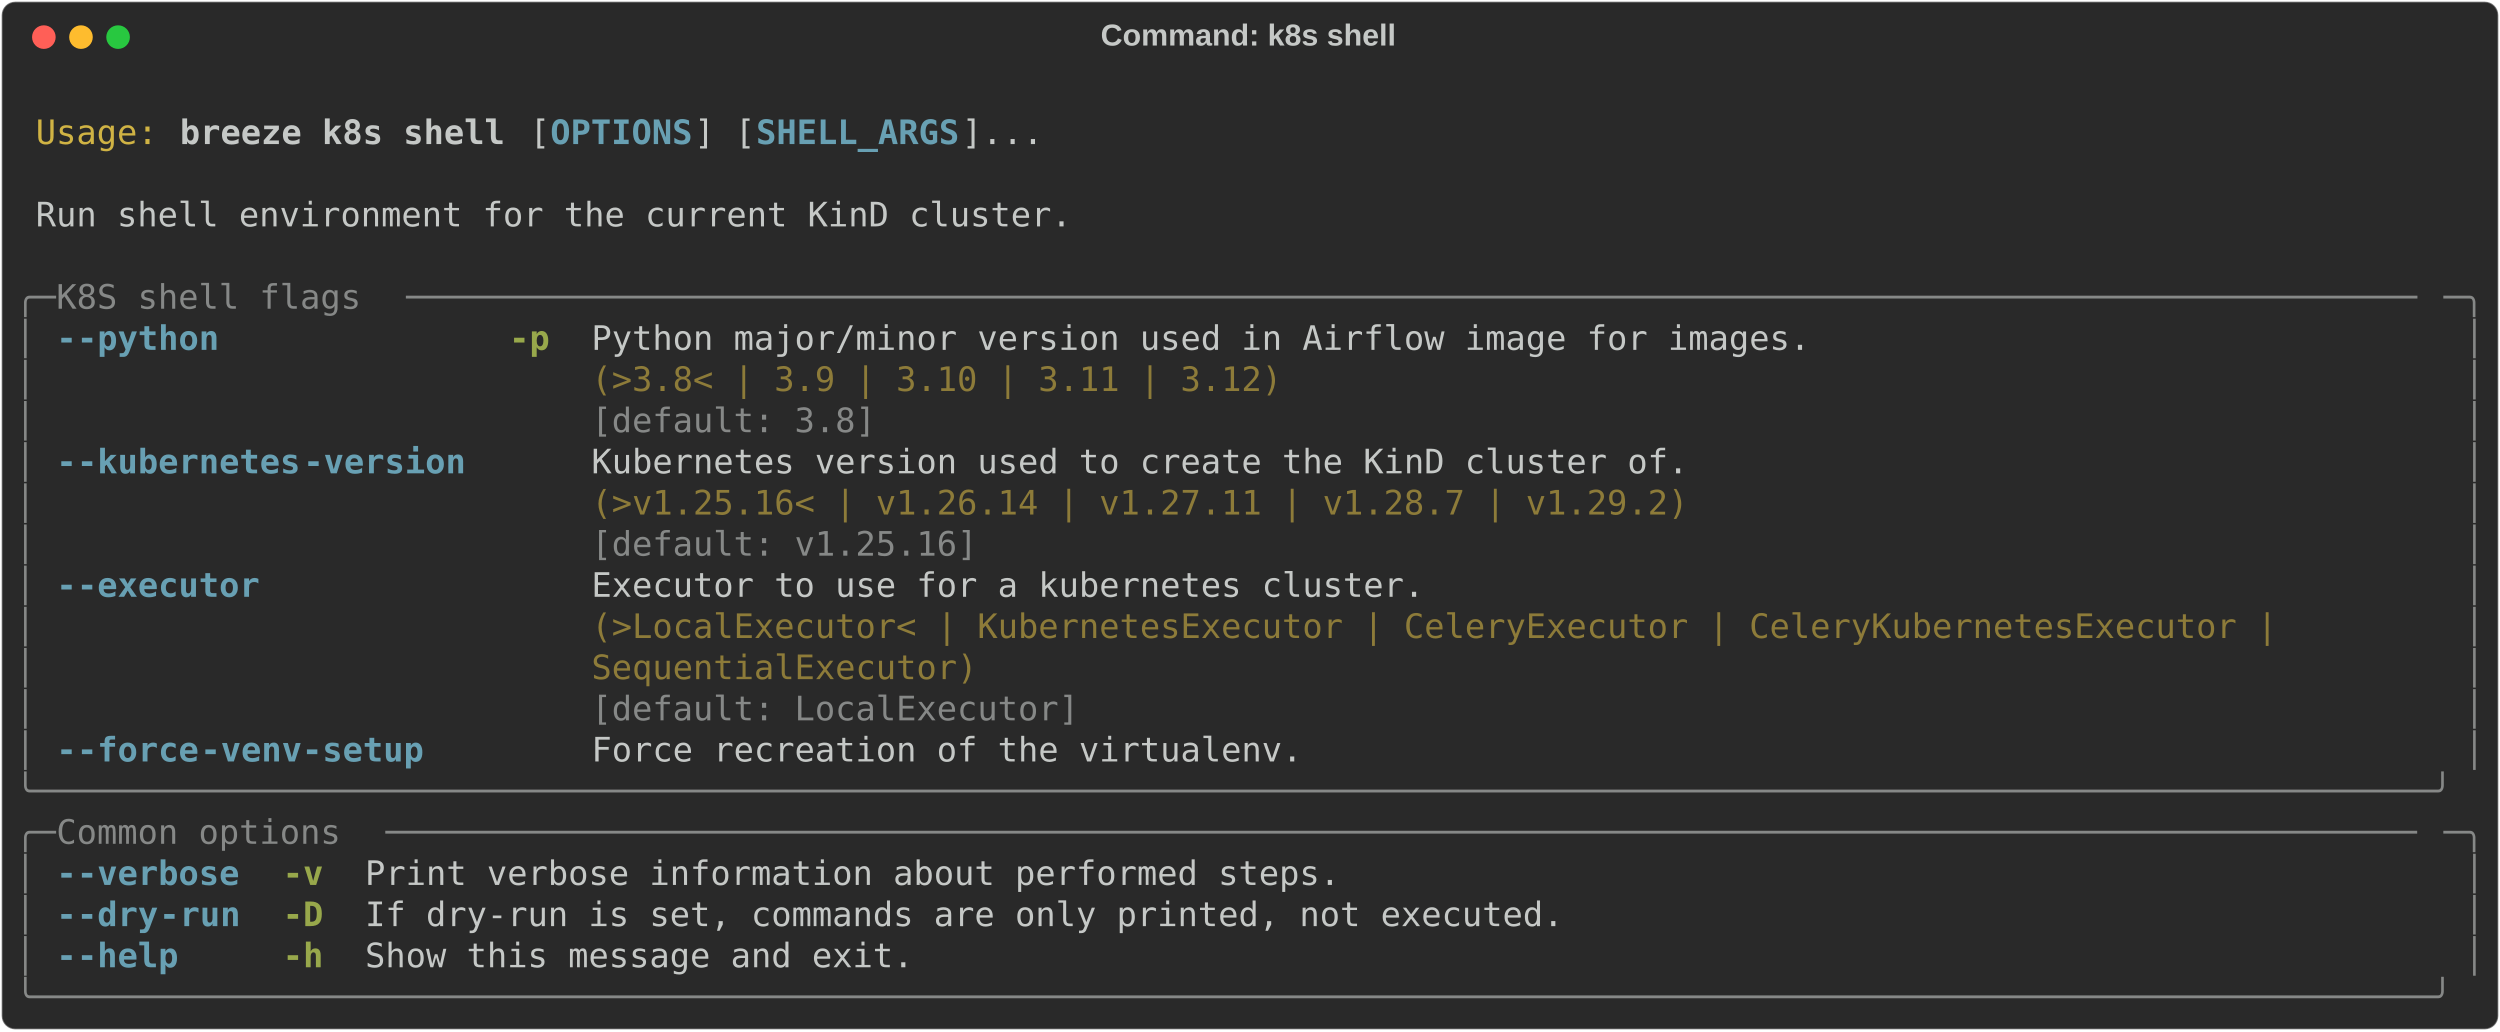
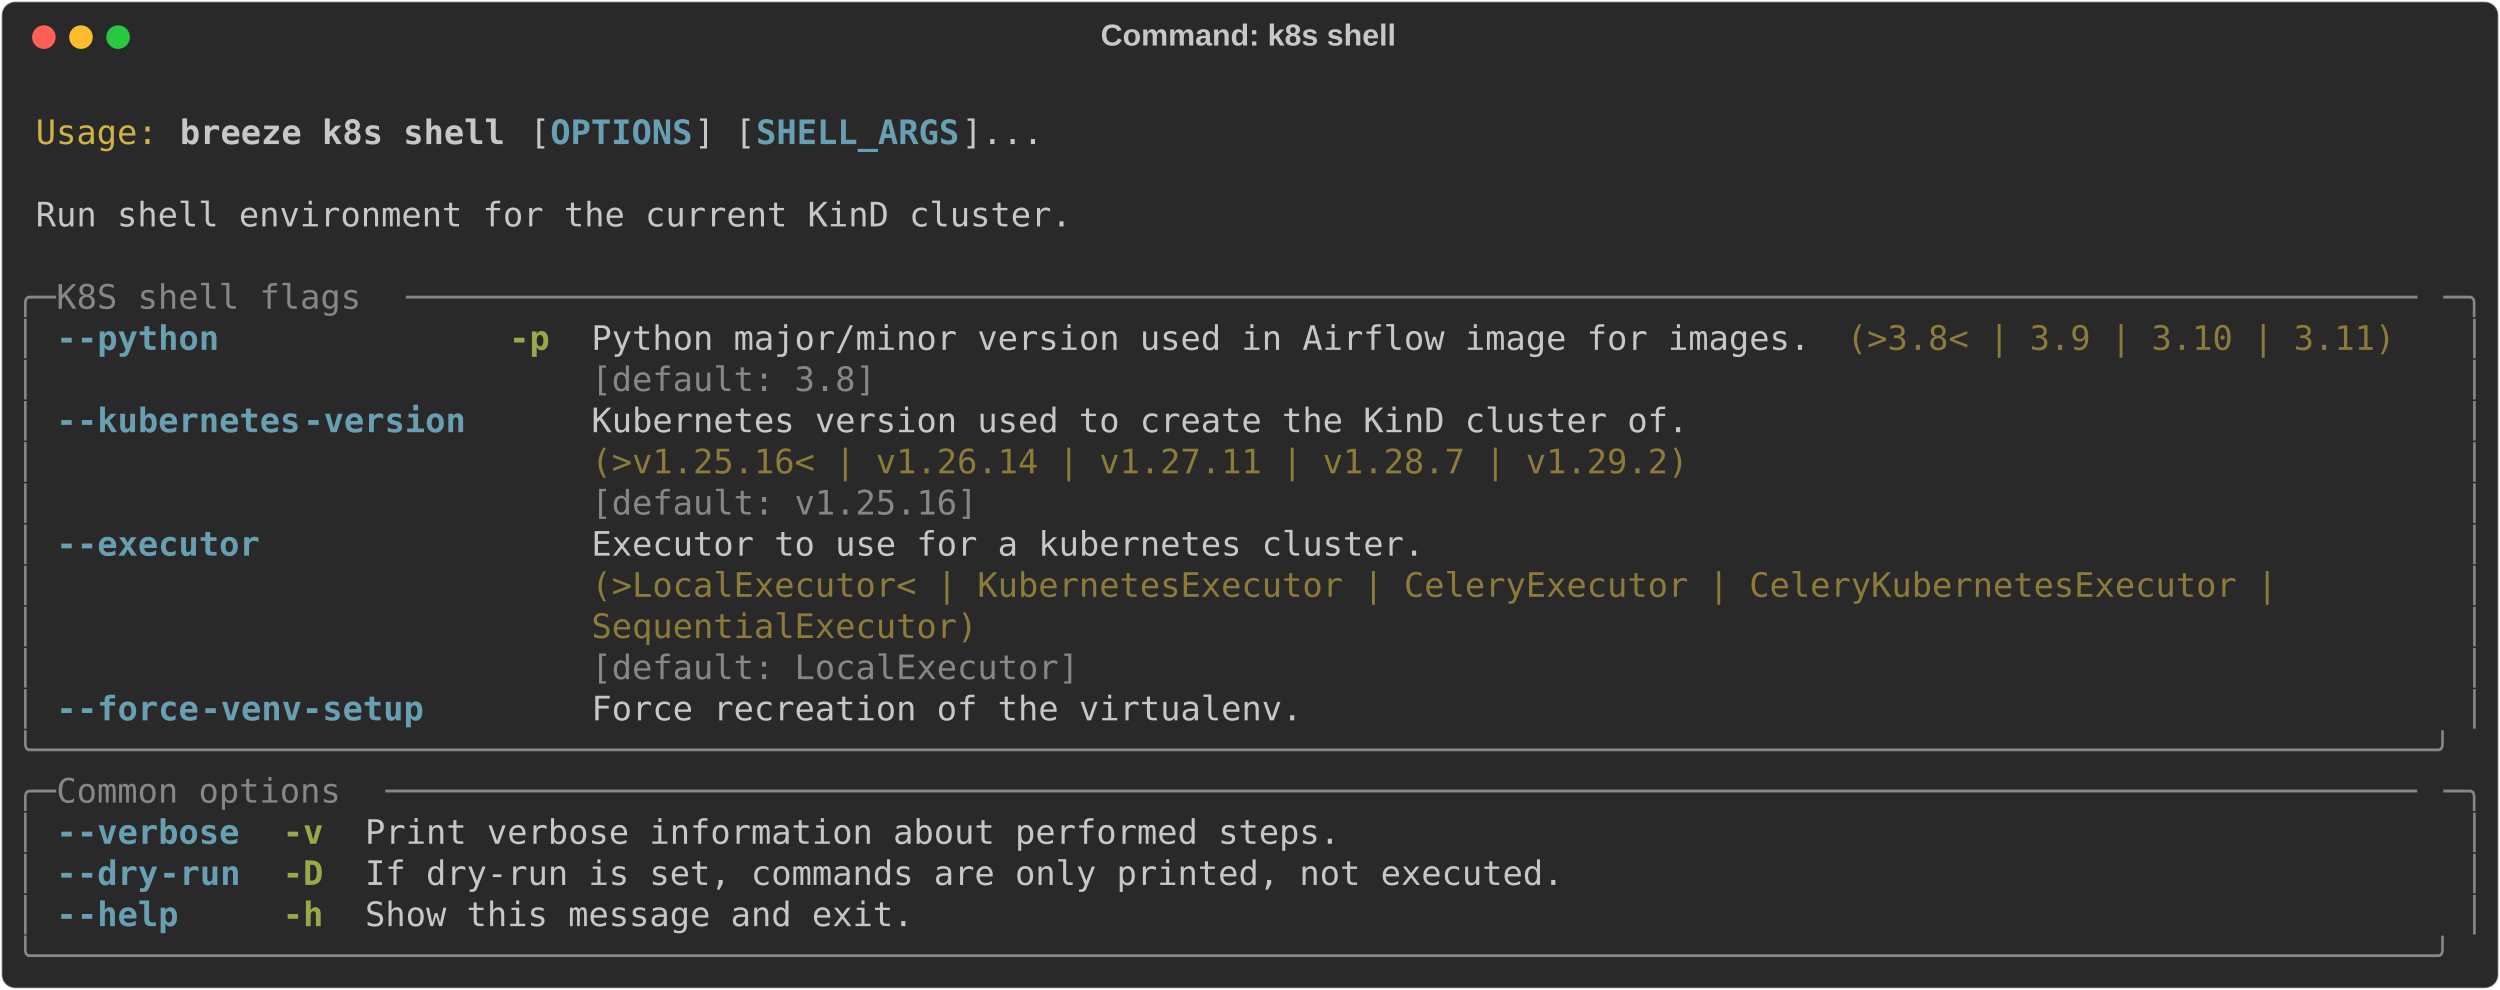
- <svg xmlns="http://www.w3.org/2000/svg" class="rich-terminal" viewBox="0 0 1482 611.2">
+ <svg xmlns="http://www.w3.org/2000/svg" class="rich-terminal" viewBox="0 0 1482 586.8">
  <style>

    @font-face {
        font-family: "Fira Code";
        src: local("FiraCode-Regular"),
                url("https://cdnjs.cloudflare.com/ajax/libs/firacode/6.2.0/woff2/FiraCode-Regular.woff2") format("woff2"),
                url("https://cdnjs.cloudflare.com/ajax/libs/firacode/6.2.0/woff/FiraCode-Regular.woff") format("woff");
        font-style: normal;
        font-weight: 400;
    }
    @font-face {
        font-family: "Fira Code";
        src: local("FiraCode-Bold"),
                url("https://cdnjs.cloudflare.com/ajax/libs/firacode/6.2.0/woff2/FiraCode-Bold.woff2") format("woff2"),
                url("https://cdnjs.cloudflare.com/ajax/libs/firacode/6.2.0/woff/FiraCode-Bold.woff") format("woff");
        font-style: bold;
        font-weight: 700;
    }

    .breeze-k8s-shell-matrix {
        font-family: Fira Code, monospace;
        font-size: 20px;
        line-height: 24.4px;
        font-variant-east-asian: full-width;
    }

    .breeze-k8s-shell-title {
        font-size: 18px;
        font-weight: bold;
        font-family: arial;
    }

    .breeze-k8s-shell-r1 { fill: #c5c8c6 }
.breeze-k8s-shell-r2 { fill: #d0b344 }
.breeze-k8s-shell-r3 { fill: #c5c8c6;font-weight: bold }
.breeze-k8s-shell-r4 { fill: #68a0b3;font-weight: bold }
.breeze-k8s-shell-r5 { fill: #868887 }
.breeze-k8s-shell-r6 { fill: #98a84b;font-weight: bold }
.breeze-k8s-shell-r7 { fill: #8d7b39 }
    </style>
  <defs>
    <clipPath id="breeze-k8s-shell-clip-terminal">
-       <rect x="0" y="0" width="1463.0" height="560.2" />
+       <rect x="0" y="0" width="1463.0" height="535.8" />
    </clipPath>
    <clipPath id="breeze-k8s-shell-line-0">
      <rect x="0" y="1.5" width="1464" height="24.65" />
    </clipPath>
    <clipPath id="breeze-k8s-shell-line-1">
      <rect x="0" y="25.9" width="1464" height="24.65" />
    </clipPath>
    <clipPath id="breeze-k8s-shell-line-2">
      <rect x="0" y="50.3" width="1464" height="24.65" />
    </clipPath>
    <clipPath id="breeze-k8s-shell-line-3">
      <rect x="0" y="74.7" width="1464" height="24.65" />
    </clipPath>
    <clipPath id="breeze-k8s-shell-line-4">
      <rect x="0" y="99.1" width="1464" height="24.65" />
    </clipPath>
    <clipPath id="breeze-k8s-shell-line-5">
      <rect x="0" y="123.5" width="1464" height="24.65" />
    </clipPath>
    <clipPath id="breeze-k8s-shell-line-6">
      <rect x="0" y="147.9" width="1464" height="24.65" />
    </clipPath>
    <clipPath id="breeze-k8s-shell-line-7">
      <rect x="0" y="172.3" width="1464" height="24.65" />
    </clipPath>
    <clipPath id="breeze-k8s-shell-line-8">
      <rect x="0" y="196.7" width="1464" height="24.65" />
    </clipPath>
    <clipPath id="breeze-k8s-shell-line-9">
      <rect x="0" y="221.1" width="1464" height="24.65" />
    </clipPath>
    <clipPath id="breeze-k8s-shell-line-10">
      <rect x="0" y="245.5" width="1464" height="24.65" />
    </clipPath>
    <clipPath id="breeze-k8s-shell-line-11">
      <rect x="0" y="269.9" width="1464" height="24.65" />
    </clipPath>
    <clipPath id="breeze-k8s-shell-line-12">
      <rect x="0" y="294.3" width="1464" height="24.65" />
    </clipPath>
    <clipPath id="breeze-k8s-shell-line-13">
      <rect x="0" y="318.7" width="1464" height="24.65" />
    </clipPath>
    <clipPath id="breeze-k8s-shell-line-14">
      <rect x="0" y="343.1" width="1464" height="24.65" />
    </clipPath>
    <clipPath id="breeze-k8s-shell-line-15">
      <rect x="0" y="367.5" width="1464" height="24.65" />
    </clipPath>
    <clipPath id="breeze-k8s-shell-line-16">
      <rect x="0" y="391.9" width="1464" height="24.65" />
    </clipPath>
    <clipPath id="breeze-k8s-shell-line-17">
      <rect x="0" y="416.3" width="1464" height="24.65" />
    </clipPath>
    <clipPath id="breeze-k8s-shell-line-18">
      <rect x="0" y="440.7" width="1464" height="24.65" />
    </clipPath>
    <clipPath id="breeze-k8s-shell-line-19">
      <rect x="0" y="465.1" width="1464" height="24.65" />
    </clipPath>
    <clipPath id="breeze-k8s-shell-line-20">
      <rect x="0" y="489.5" width="1464" height="24.65" />
    </clipPath>
-     <clipPath id="breeze-k8s-shell-line-21">
-       <rect x="0" y="513.9" width="1464" height="24.65" />
-     </clipPath>
  </defs>
-   <rect fill="#292929" stroke="rgba(255,255,255,0.35)" stroke-width="1" x="1" y="1" width="1480" height="609.2" rx="8" />
+   <rect fill="#292929" stroke="rgba(255,255,255,0.35)" stroke-width="1" x="1" y="1" width="1480" height="584.8" rx="8" />
  <text class="breeze-k8s-shell-title" fill="#c5c8c6" text-anchor="middle" x="740" y="27">Command: k8s shell</text>
  <g transform="translate(26,22)">
    <circle cx="0" cy="0" r="7" fill="#ff5f57" />
    <circle cx="22" cy="0" r="7" fill="#febc2e" />
    <circle cx="44" cy="0" r="7" fill="#28c840" />
  </g>
  <g transform="translate(9, 41)" clip-path="url(#breeze-k8s-shell-clip-terminal)">
    <g class="breeze-k8s-shell-matrix">
      <text class="breeze-k8s-shell-r1" x="1464" y="20" textLength="12.2" clip-path="url(#breeze-k8s-shell-line-0)">
</text>
      <text class="breeze-k8s-shell-r2" x="12.2" y="44.4" textLength="73.2" clip-path="url(#breeze-k8s-shell-line-1)">Usage:</text>
      <text class="breeze-k8s-shell-r3" x="97.6" y="44.4" textLength="195.2" clip-path="url(#breeze-k8s-shell-line-1)">breeze k8s shell</text>
      <text class="breeze-k8s-shell-r1" x="305" y="44.4" textLength="12.2" clip-path="url(#breeze-k8s-shell-line-1)">[</text>
      <text class="breeze-k8s-shell-r4" x="317.2" y="44.4" textLength="85.4" clip-path="url(#breeze-k8s-shell-line-1)">OPTIONS</text>
      <text class="breeze-k8s-shell-r1" x="402.6" y="44.4" textLength="36.6" clip-path="url(#breeze-k8s-shell-line-1)">] [</text>
      <text class="breeze-k8s-shell-r4" x="439.2" y="44.4" textLength="122" clip-path="url(#breeze-k8s-shell-line-1)">SHELL_ARGS</text>
      <text class="breeze-k8s-shell-r1" x="561.2" y="44.4" textLength="48.8" clip-path="url(#breeze-k8s-shell-line-1)">]...</text>
      <text class="breeze-k8s-shell-r1" x="1464" y="44.4" textLength="12.2" clip-path="url(#breeze-k8s-shell-line-1)">
</text>
      <text class="breeze-k8s-shell-r1" x="1464" y="68.8" textLength="12.2" clip-path="url(#breeze-k8s-shell-line-2)">
</text>
      <text class="breeze-k8s-shell-r1" x="12.2" y="93.2" textLength="622.2" clip-path="url(#breeze-k8s-shell-line-3)">Run shell environment for the current KinD cluster.</text>
      <text class="breeze-k8s-shell-r1" x="1464" y="93.2" textLength="12.2" clip-path="url(#breeze-k8s-shell-line-3)">
</text>
      <text class="breeze-k8s-shell-r1" x="1464" y="117.6" textLength="12.2" clip-path="url(#breeze-k8s-shell-line-4)">
</text>
      <text class="breeze-k8s-shell-r5" x="0" y="142" textLength="24.4" clip-path="url(#breeze-k8s-shell-line-5)">╭─</text>
      <text class="breeze-k8s-shell-r5" x="24.4" y="142" textLength="207.4" clip-path="url(#breeze-k8s-shell-line-5)"> K8S shell flags </text>
      <text class="breeze-k8s-shell-r5" x="231.8" y="142" textLength="1207.8" clip-path="url(#breeze-k8s-shell-line-5)">───────────────────────────────────────────────────────────────────────────────────────────────────</text>
      <text class="breeze-k8s-shell-r5" x="1439.6" y="142" textLength="24.4" clip-path="url(#breeze-k8s-shell-line-5)">─╮</text>
      <text class="breeze-k8s-shell-r1" x="1464" y="142" textLength="12.2" clip-path="url(#breeze-k8s-shell-line-5)">
</text>
      <text class="breeze-k8s-shell-r5" x="0" y="166.4" textLength="12.2" clip-path="url(#breeze-k8s-shell-line-6)">│</text>
      <text class="breeze-k8s-shell-r4" x="24.4" y="166.4" textLength="12.2" clip-path="url(#breeze-k8s-shell-line-6)">-</text>
      <text class="breeze-k8s-shell-r4" x="36.6" y="166.4" textLength="85.4" clip-path="url(#breeze-k8s-shell-line-6)">-python</text>
      <text class="breeze-k8s-shell-r6" x="292.8" y="166.4" textLength="24.4" clip-path="url(#breeze-k8s-shell-line-6)">-p</text>
      <text class="breeze-k8s-shell-r1" x="341.6" y="166.4" textLength="732" clip-path="url(#breeze-k8s-shell-line-6)">Python major/minor version used in Airflow image for images.</text>
+       <text class="breeze-k8s-shell-r7" x="1085.8" y="166.4" textLength="329.4" clip-path="url(#breeze-k8s-shell-line-6)">(&gt;3.8&lt; | 3.9 | 3.10 | 3.11)</text>
      <text class="breeze-k8s-shell-r5" x="1451.8" y="166.4" textLength="12.2" clip-path="url(#breeze-k8s-shell-line-6)">│</text>
      <text class="breeze-k8s-shell-r1" x="1464" y="166.4" textLength="12.2" clip-path="url(#breeze-k8s-shell-line-6)">
</text>
      <text class="breeze-k8s-shell-r5" x="0" y="190.8" textLength="12.2" clip-path="url(#breeze-k8s-shell-line-7)">│</text>
-       <text class="breeze-k8s-shell-r7" x="341.6" y="190.8" textLength="732" clip-path="url(#breeze-k8s-shell-line-7)">(&gt;3.8&lt; | 3.9 | 3.10 | 3.11 | 3.12)                          </text>
+       <text class="breeze-k8s-shell-r5" x="341.6" y="190.8" textLength="732" clip-path="url(#breeze-k8s-shell-line-7)">[default: 3.8]                                              </text>
      <text class="breeze-k8s-shell-r5" x="1451.8" y="190.8" textLength="12.2" clip-path="url(#breeze-k8s-shell-line-7)">│</text>
      <text class="breeze-k8s-shell-r1" x="1464" y="190.8" textLength="12.2" clip-path="url(#breeze-k8s-shell-line-7)">
</text>
      <text class="breeze-k8s-shell-r5" x="0" y="215.2" textLength="12.2" clip-path="url(#breeze-k8s-shell-line-8)">│</text>
-       <text class="breeze-k8s-shell-r5" x="341.6" y="215.2" textLength="732" clip-path="url(#breeze-k8s-shell-line-8)">[default: 3.8]                                              </text>
+       <text class="breeze-k8s-shell-r4" x="24.4" y="215.2" textLength="12.2" clip-path="url(#breeze-k8s-shell-line-8)">-</text>
+       <text class="breeze-k8s-shell-r4" x="36.6" y="215.2" textLength="134.2" clip-path="url(#breeze-k8s-shell-line-8)">-kubernetes</text>
+       <text class="breeze-k8s-shell-r4" x="170.8" y="215.2" textLength="97.6" clip-path="url(#breeze-k8s-shell-line-8)">-version</text>
+       <text class="breeze-k8s-shell-r1" x="341.6" y="215.2" textLength="658.8" clip-path="url(#breeze-k8s-shell-line-8)">Kubernetes version used to create the KinD cluster of.</text>
      <text class="breeze-k8s-shell-r5" x="1451.8" y="215.2" textLength="12.2" clip-path="url(#breeze-k8s-shell-line-8)">│</text>
      <text class="breeze-k8s-shell-r1" x="1464" y="215.2" textLength="12.2" clip-path="url(#breeze-k8s-shell-line-8)">
</text>
      <text class="breeze-k8s-shell-r5" x="0" y="239.6" textLength="12.2" clip-path="url(#breeze-k8s-shell-line-9)">│</text>
-       <text class="breeze-k8s-shell-r4" x="24.4" y="239.6" textLength="12.2" clip-path="url(#breeze-k8s-shell-line-9)">-</text>
-       <text class="breeze-k8s-shell-r4" x="36.6" y="239.6" textLength="134.2" clip-path="url(#breeze-k8s-shell-line-9)">-kubernetes</text>
-       <text class="breeze-k8s-shell-r4" x="170.8" y="239.6" textLength="97.6" clip-path="url(#breeze-k8s-shell-line-9)">-version</text>
-       <text class="breeze-k8s-shell-r1" x="341.6" y="239.6" textLength="658.8" clip-path="url(#breeze-k8s-shell-line-9)">Kubernetes version used to create the KinD cluster of.</text>
+       <text class="breeze-k8s-shell-r7" x="341.6" y="239.6" textLength="658.8" clip-path="url(#breeze-k8s-shell-line-9)">(&gt;v1.25.16&lt; | v1.26.14 | v1.27.11 | v1.28.7 | v1.29.2)</text>
      <text class="breeze-k8s-shell-r5" x="1451.8" y="239.6" textLength="12.2" clip-path="url(#breeze-k8s-shell-line-9)">│</text>
      <text class="breeze-k8s-shell-r1" x="1464" y="239.6" textLength="12.2" clip-path="url(#breeze-k8s-shell-line-9)">
</text>
      <text class="breeze-k8s-shell-r5" x="0" y="264" textLength="12.2" clip-path="url(#breeze-k8s-shell-line-10)">│</text>
-       <text class="breeze-k8s-shell-r7" x="341.6" y="264" textLength="658.8" clip-path="url(#breeze-k8s-shell-line-10)">(&gt;v1.25.16&lt; | v1.26.14 | v1.27.11 | v1.28.7 | v1.29.2)</text>
+       <text class="breeze-k8s-shell-r5" x="341.6" y="264" textLength="658.8" clip-path="url(#breeze-k8s-shell-line-10)">[default: v1.25.16]                                   </text>
      <text class="breeze-k8s-shell-r5" x="1451.8" y="264" textLength="12.2" clip-path="url(#breeze-k8s-shell-line-10)">│</text>
      <text class="breeze-k8s-shell-r1" x="1464" y="264" textLength="12.2" clip-path="url(#breeze-k8s-shell-line-10)">
</text>
      <text class="breeze-k8s-shell-r5" x="0" y="288.4" textLength="12.2" clip-path="url(#breeze-k8s-shell-line-11)">│</text>
-       <text class="breeze-k8s-shell-r5" x="341.6" y="288.4" textLength="658.8" clip-path="url(#breeze-k8s-shell-line-11)">[default: v1.25.16]                                   </text>
+       <text class="breeze-k8s-shell-r4" x="24.4" y="288.4" textLength="12.2" clip-path="url(#breeze-k8s-shell-line-11)">-</text>
+       <text class="breeze-k8s-shell-r4" x="36.6" y="288.4" textLength="109.8" clip-path="url(#breeze-k8s-shell-line-11)">-executor</text>
+       <text class="breeze-k8s-shell-r1" x="341.6" y="288.4" textLength="1098" clip-path="url(#breeze-k8s-shell-line-11)">Executor to use for a kubernetes cluster.                                                 </text>
      <text class="breeze-k8s-shell-r5" x="1451.8" y="288.4" textLength="12.2" clip-path="url(#breeze-k8s-shell-line-11)">│</text>
      <text class="breeze-k8s-shell-r1" x="1464" y="288.4" textLength="12.2" clip-path="url(#breeze-k8s-shell-line-11)">
</text>
      <text class="breeze-k8s-shell-r5" x="0" y="312.8" textLength="12.2" clip-path="url(#breeze-k8s-shell-line-12)">│</text>
-       <text class="breeze-k8s-shell-r4" x="24.4" y="312.8" textLength="12.2" clip-path="url(#breeze-k8s-shell-line-12)">-</text>
-       <text class="breeze-k8s-shell-r4" x="36.6" y="312.8" textLength="109.8" clip-path="url(#breeze-k8s-shell-line-12)">-executor</text>
-       <text class="breeze-k8s-shell-r1" x="341.6" y="312.8" textLength="1098" clip-path="url(#breeze-k8s-shell-line-12)">Executor to use for a kubernetes cluster.                                                 </text>
+       <text class="breeze-k8s-shell-r7" x="341.6" y="312.8" textLength="1098" clip-path="url(#breeze-k8s-shell-line-12)">(&gt;LocalExecutor&lt; | KubernetesExecutor | CeleryExecutor | CeleryKubernetesExecutor |       </text>
      <text class="breeze-k8s-shell-r5" x="1451.8" y="312.8" textLength="12.2" clip-path="url(#breeze-k8s-shell-line-12)">│</text>
      <text class="breeze-k8s-shell-r1" x="1464" y="312.8" textLength="12.2" clip-path="url(#breeze-k8s-shell-line-12)">
</text>
      <text class="breeze-k8s-shell-r5" x="0" y="337.2" textLength="12.2" clip-path="url(#breeze-k8s-shell-line-13)">│</text>
-       <text class="breeze-k8s-shell-r7" x="341.6" y="337.2" textLength="1098" clip-path="url(#breeze-k8s-shell-line-13)">(&gt;LocalExecutor&lt; | KubernetesExecutor | CeleryExecutor | CeleryKubernetesExecutor |       </text>
+       <text class="breeze-k8s-shell-r7" x="341.6" y="337.2" textLength="1098" clip-path="url(#breeze-k8s-shell-line-13)">SequentialExecutor)                                                                       </text>
      <text class="breeze-k8s-shell-r5" x="1451.8" y="337.2" textLength="12.2" clip-path="url(#breeze-k8s-shell-line-13)">│</text>
      <text class="breeze-k8s-shell-r1" x="1464" y="337.2" textLength="12.2" clip-path="url(#breeze-k8s-shell-line-13)">
</text>
      <text class="breeze-k8s-shell-r5" x="0" y="361.6" textLength="12.2" clip-path="url(#breeze-k8s-shell-line-14)">│</text>
-       <text class="breeze-k8s-shell-r7" x="341.6" y="361.6" textLength="1098" clip-path="url(#breeze-k8s-shell-line-14)">SequentialExecutor)                                                                       </text>
+       <text class="breeze-k8s-shell-r5" x="341.6" y="361.6" textLength="1098" clip-path="url(#breeze-k8s-shell-line-14)">[default: LocalExecutor]                                                                  </text>
      <text class="breeze-k8s-shell-r5" x="1451.8" y="361.6" textLength="12.2" clip-path="url(#breeze-k8s-shell-line-14)">│</text>
      <text class="breeze-k8s-shell-r1" x="1464" y="361.6" textLength="12.2" clip-path="url(#breeze-k8s-shell-line-14)">
</text>
      <text class="breeze-k8s-shell-r5" x="0" y="386" textLength="12.2" clip-path="url(#breeze-k8s-shell-line-15)">│</text>
-       <text class="breeze-k8s-shell-r5" x="341.6" y="386" textLength="1098" clip-path="url(#breeze-k8s-shell-line-15)">[default: LocalExecutor]                                                                  </text>
+       <text class="breeze-k8s-shell-r4" x="24.4" y="386" textLength="12.2" clip-path="url(#breeze-k8s-shell-line-15)">-</text>
+       <text class="breeze-k8s-shell-r4" x="36.6" y="386" textLength="73.2" clip-path="url(#breeze-k8s-shell-line-15)">-force</text>
+       <text class="breeze-k8s-shell-r4" x="109.8" y="386" textLength="134.2" clip-path="url(#breeze-k8s-shell-line-15)">-venv-setup</text>
+       <text class="breeze-k8s-shell-r1" x="341.6" y="386" textLength="427" clip-path="url(#breeze-k8s-shell-line-15)">Force recreation of the virtualenv.</text>
      <text class="breeze-k8s-shell-r5" x="1451.8" y="386" textLength="12.2" clip-path="url(#breeze-k8s-shell-line-15)">│</text>
      <text class="breeze-k8s-shell-r1" x="1464" y="386" textLength="12.2" clip-path="url(#breeze-k8s-shell-line-15)">
</text>
-       <text class="breeze-k8s-shell-r5" x="0" y="410.4" textLength="12.2" clip-path="url(#breeze-k8s-shell-line-16)">│</text>
-       <text class="breeze-k8s-shell-r4" x="24.4" y="410.4" textLength="12.2" clip-path="url(#breeze-k8s-shell-line-16)">-</text>
-       <text class="breeze-k8s-shell-r4" x="36.6" y="410.4" textLength="73.2" clip-path="url(#breeze-k8s-shell-line-16)">-force</text>
-       <text class="breeze-k8s-shell-r4" x="109.8" y="410.4" textLength="134.2" clip-path="url(#breeze-k8s-shell-line-16)">-venv-setup</text>
-       <text class="breeze-k8s-shell-r1" x="341.6" y="410.4" textLength="427" clip-path="url(#breeze-k8s-shell-line-16)">Force recreation of the virtualenv.</text>
-       <text class="breeze-k8s-shell-r5" x="1451.8" y="410.4" textLength="12.2" clip-path="url(#breeze-k8s-shell-line-16)">│</text>
+       <text class="breeze-k8s-shell-r5" x="0" y="410.4" textLength="1464" clip-path="url(#breeze-k8s-shell-line-16)">╰──────────────────────────────────────────────────────────────────────────────────────────────────────────────────────╯</text>
      <text class="breeze-k8s-shell-r1" x="1464" y="410.4" textLength="12.2" clip-path="url(#breeze-k8s-shell-line-16)">
</text>
-       <text class="breeze-k8s-shell-r5" x="0" y="434.8" textLength="1464" clip-path="url(#breeze-k8s-shell-line-17)">╰──────────────────────────────────────────────────────────────────────────────────────────────────────────────────────╯</text>
+       <text class="breeze-k8s-shell-r5" x="0" y="434.8" textLength="24.4" clip-path="url(#breeze-k8s-shell-line-17)">╭─</text>
+       <text class="breeze-k8s-shell-r5" x="24.4" y="434.8" textLength="195.2" clip-path="url(#breeze-k8s-shell-line-17)"> Common options </text>
+       <text class="breeze-k8s-shell-r5" x="219.6" y="434.8" textLength="1220" clip-path="url(#breeze-k8s-shell-line-17)">────────────────────────────────────────────────────────────────────────────────────────────────────</text>
+       <text class="breeze-k8s-shell-r5" x="1439.6" y="434.8" textLength="24.4" clip-path="url(#breeze-k8s-shell-line-17)">─╮</text>
      <text class="breeze-k8s-shell-r1" x="1464" y="434.8" textLength="12.2" clip-path="url(#breeze-k8s-shell-line-17)">
</text>
-       <text class="breeze-k8s-shell-r5" x="0" y="459.2" textLength="24.4" clip-path="url(#breeze-k8s-shell-line-18)">╭─</text>
-       <text class="breeze-k8s-shell-r5" x="24.4" y="459.2" textLength="195.2" clip-path="url(#breeze-k8s-shell-line-18)"> Common options </text>
-       <text class="breeze-k8s-shell-r5" x="219.6" y="459.2" textLength="1220" clip-path="url(#breeze-k8s-shell-line-18)">────────────────────────────────────────────────────────────────────────────────────────────────────</text>
-       <text class="breeze-k8s-shell-r5" x="1439.6" y="459.2" textLength="24.4" clip-path="url(#breeze-k8s-shell-line-18)">─╮</text>
+       <text class="breeze-k8s-shell-r5" x="0" y="459.2" textLength="12.2" clip-path="url(#breeze-k8s-shell-line-18)">│</text>
+       <text class="breeze-k8s-shell-r4" x="24.4" y="459.2" textLength="12.2" clip-path="url(#breeze-k8s-shell-line-18)">-</text>
+       <text class="breeze-k8s-shell-r4" x="36.6" y="459.2" textLength="97.6" clip-path="url(#breeze-k8s-shell-line-18)">-verbose</text>
+       <text class="breeze-k8s-shell-r6" x="158.6" y="459.2" textLength="24.4" clip-path="url(#breeze-k8s-shell-line-18)">-v</text>
+       <text class="breeze-k8s-shell-r1" x="207.4" y="459.2" textLength="585.6" clip-path="url(#breeze-k8s-shell-line-18)">Print verbose information about performed steps.</text>
+       <text class="breeze-k8s-shell-r5" x="1451.8" y="459.2" textLength="12.2" clip-path="url(#breeze-k8s-shell-line-18)">│</text>
      <text class="breeze-k8s-shell-r1" x="1464" y="459.2" textLength="12.2" clip-path="url(#breeze-k8s-shell-line-18)">
</text>
      <text class="breeze-k8s-shell-r5" x="0" y="483.6" textLength="12.2" clip-path="url(#breeze-k8s-shell-line-19)">│</text>
      <text class="breeze-k8s-shell-r4" x="24.4" y="483.6" textLength="12.2" clip-path="url(#breeze-k8s-shell-line-19)">-</text>
-       <text class="breeze-k8s-shell-r4" x="36.6" y="483.6" textLength="97.6" clip-path="url(#breeze-k8s-shell-line-19)">-verbose</text>
-       <text class="breeze-k8s-shell-r6" x="158.6" y="483.6" textLength="24.4" clip-path="url(#breeze-k8s-shell-line-19)">-v</text>
-       <text class="breeze-k8s-shell-r1" x="207.4" y="483.6" textLength="585.6" clip-path="url(#breeze-k8s-shell-line-19)">Print verbose information about performed steps.</text>
+       <text class="breeze-k8s-shell-r4" x="36.6" y="483.6" textLength="48.8" clip-path="url(#breeze-k8s-shell-line-19)">-dry</text>
+       <text class="breeze-k8s-shell-r4" x="85.4" y="483.6" textLength="48.8" clip-path="url(#breeze-k8s-shell-line-19)">-run</text>
+       <text class="breeze-k8s-shell-r6" x="158.6" y="483.6" textLength="24.4" clip-path="url(#breeze-k8s-shell-line-19)">-D</text>
+       <text class="breeze-k8s-shell-r1" x="207.4" y="483.6" textLength="719.8" clip-path="url(#breeze-k8s-shell-line-19)">If dry-run is set, commands are only printed, not executed.</text>
      <text class="breeze-k8s-shell-r5" x="1451.8" y="483.6" textLength="12.2" clip-path="url(#breeze-k8s-shell-line-19)">│</text>
      <text class="breeze-k8s-shell-r1" x="1464" y="483.6" textLength="12.2" clip-path="url(#breeze-k8s-shell-line-19)">
</text>
      <text class="breeze-k8s-shell-r5" x="0" y="508" textLength="12.2" clip-path="url(#breeze-k8s-shell-line-20)">│</text>
      <text class="breeze-k8s-shell-r4" x="24.4" y="508" textLength="12.2" clip-path="url(#breeze-k8s-shell-line-20)">-</text>
-       <text class="breeze-k8s-shell-r4" x="36.6" y="508" textLength="48.8" clip-path="url(#breeze-k8s-shell-line-20)">-dry</text>
-       <text class="breeze-k8s-shell-r4" x="85.4" y="508" textLength="48.8" clip-path="url(#breeze-k8s-shell-line-20)">-run</text>
-       <text class="breeze-k8s-shell-r6" x="158.6" y="508" textLength="24.4" clip-path="url(#breeze-k8s-shell-line-20)">-D</text>
-       <text class="breeze-k8s-shell-r1" x="207.4" y="508" textLength="719.8" clip-path="url(#breeze-k8s-shell-line-20)">If dry-run is set, commands are only printed, not executed.</text>
+       <text class="breeze-k8s-shell-r4" x="36.6" y="508" textLength="61" clip-path="url(#breeze-k8s-shell-line-20)">-help</text>
+       <text class="breeze-k8s-shell-r6" x="158.6" y="508" textLength="24.4" clip-path="url(#breeze-k8s-shell-line-20)">-h</text>
+       <text class="breeze-k8s-shell-r1" x="207.4" y="508" textLength="329.4" clip-path="url(#breeze-k8s-shell-line-20)">Show this message and exit.</text>
      <text class="breeze-k8s-shell-r5" x="1451.8" y="508" textLength="12.2" clip-path="url(#breeze-k8s-shell-line-20)">│</text>
      <text class="breeze-k8s-shell-r1" x="1464" y="508" textLength="12.2" clip-path="url(#breeze-k8s-shell-line-20)">
</text>
-       <text class="breeze-k8s-shell-r5" x="0" y="532.4" textLength="12.2" clip-path="url(#breeze-k8s-shell-line-21)">│</text>
-       <text class="breeze-k8s-shell-r4" x="24.4" y="532.4" textLength="12.2" clip-path="url(#breeze-k8s-shell-line-21)">-</text>
-       <text class="breeze-k8s-shell-r4" x="36.6" y="532.4" textLength="61" clip-path="url(#breeze-k8s-shell-line-21)">-help</text>
-       <text class="breeze-k8s-shell-r6" x="158.6" y="532.4" textLength="24.4" clip-path="url(#breeze-k8s-shell-line-21)">-h</text>
-       <text class="breeze-k8s-shell-r1" x="207.4" y="532.4" textLength="329.4" clip-path="url(#breeze-k8s-shell-line-21)">Show this message and exit.</text>
-       <text class="breeze-k8s-shell-r5" x="1451.8" y="532.4" textLength="12.2" clip-path="url(#breeze-k8s-shell-line-21)">│</text>
+       <text class="breeze-k8s-shell-r5" x="0" y="532.4" textLength="1464" clip-path="url(#breeze-k8s-shell-line-21)">╰──────────────────────────────────────────────────────────────────────────────────────────────────────────────────────╯</text>
      <text class="breeze-k8s-shell-r1" x="1464" y="532.4" textLength="12.2" clip-path="url(#breeze-k8s-shell-line-21)">
- </text>
-       <text class="breeze-k8s-shell-r5" x="0" y="556.8" textLength="1464" clip-path="url(#breeze-k8s-shell-line-22)">╰──────────────────────────────────────────────────────────────────────────────────────────────────────────────────────╯</text>
-       <text class="breeze-k8s-shell-r1" x="1464" y="556.8" textLength="12.2" clip-path="url(#breeze-k8s-shell-line-22)">
</text>
    </g>
  </g>
</svg>
